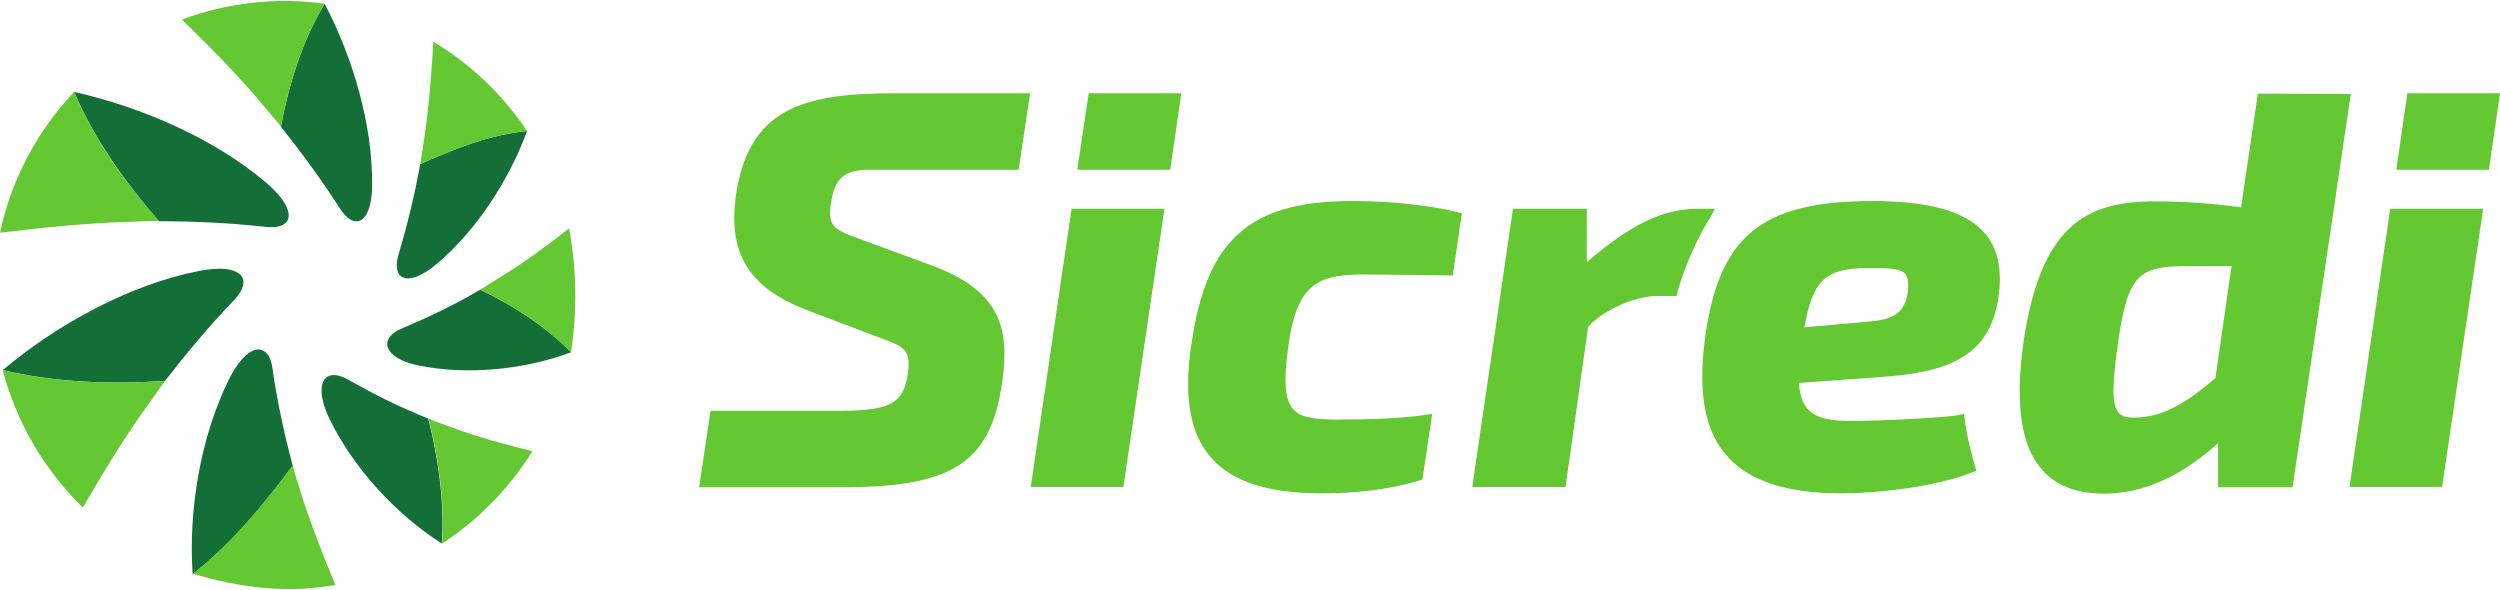
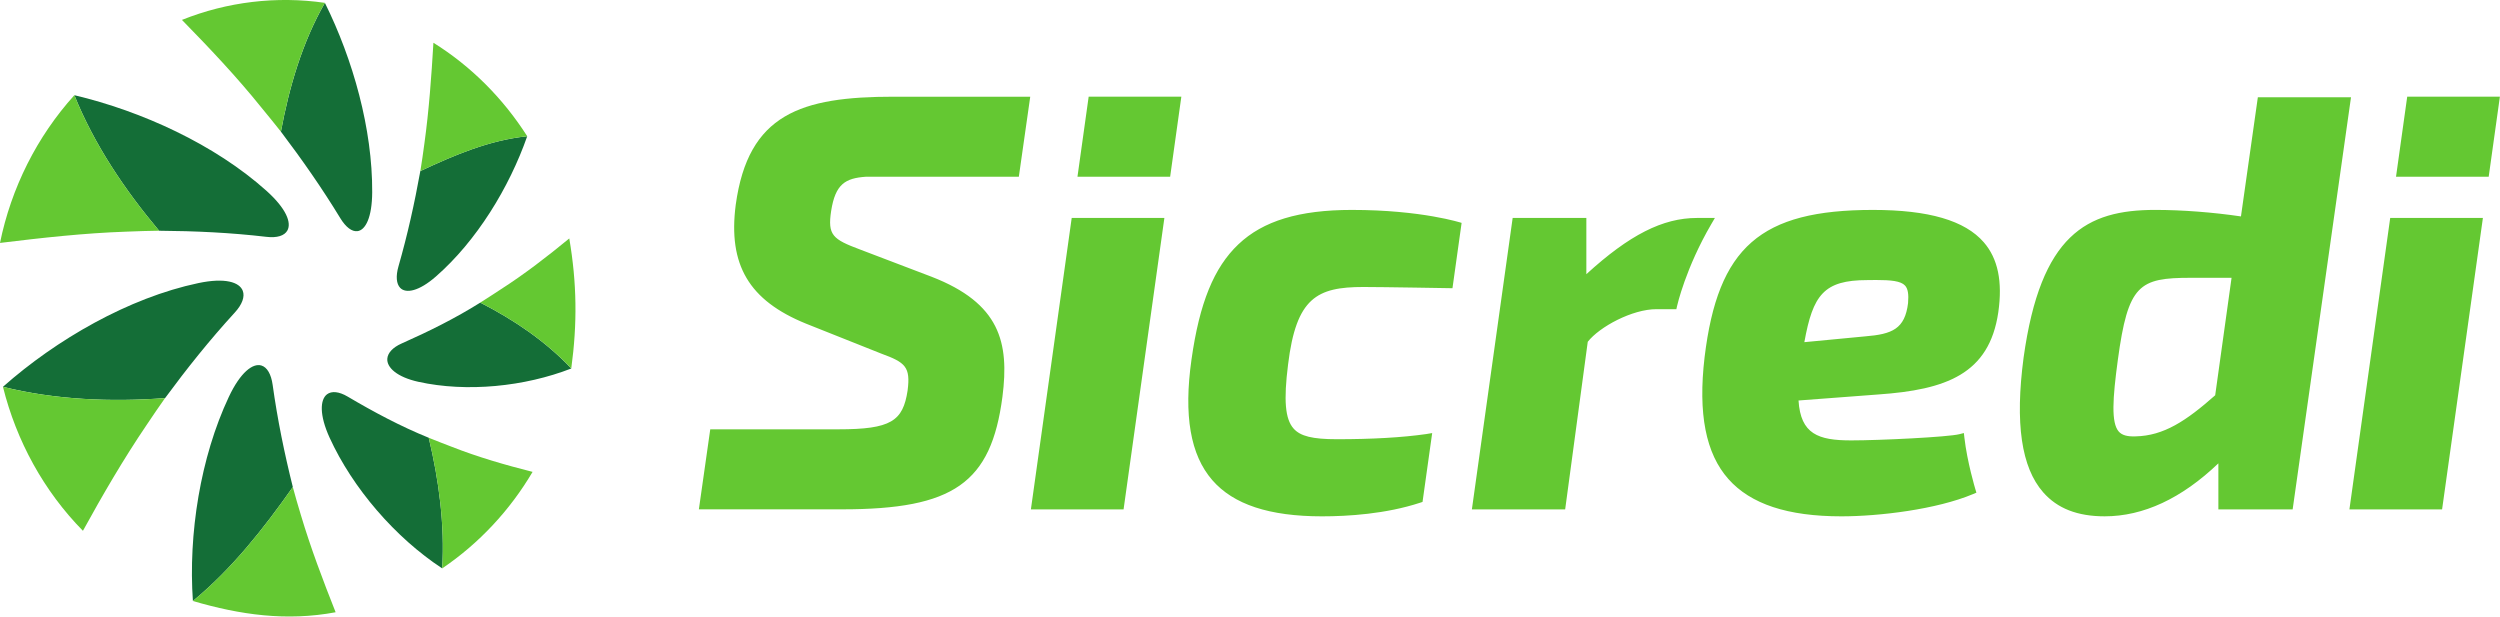
- <svg xmlns="http://www.w3.org/2000/svg" width="500" height="118" version="1.1">
-   <path d="m87.156 52.94c-3.435 2.829-5.994 3.3-7.139 2.155-0.741-0.741-0.875-2.222-0.337-4.108 1.818-5.994 3.232-12.056 4.377-18.184 6.87-3.031 13.739-5.859 21.35-6.6-3.569 9.765-10.102 19.935-18.251 26.737zm-3.502 20.137c-4.31-0.875-6.331-2.761-6.196-4.445 0.067-1.077 1.077-2.155 2.829-2.896 5.388-2.29 10.709-4.782 15.759-7.813 6.668 3.233 13.066 7.341 18.184 12.527-9.361 3.502-20.878 4.647-30.576 2.627zm-17.78 10.641c-2.088-4.31-1.886-7.273-0.539-8.284 0.943-0.673 2.425-0.539 4.108 0.404 5.253 2.963 10.574 5.657 16.231 7.88v0.067c2.02 8.082 3.233 16.568 2.694 24.919-9.361-5.927-17.847-15.355-22.494-24.987zm-20.137-7.745c2.357-4.715 4.849-6.533 6.533-5.994 1.145 0.337 1.953 1.616 2.222 3.704 0.943 6.6 2.357 13.066 4.041 19.464-5.859 7.88-12.123 15.49-20.003 21.686-0.875-12.729 1.549-27.344 7.207-38.86zm-6.062-21.754c5.321-1.078 8.217-0.202 8.89 1.482 0.404 1.077-0.135 2.559-1.616 4.176-4.984 5.186-9.564 10.641-13.941 16.298h-0.067c-10.708 0.741-21.888 0.337-32.395-2.155 10.708-9.025 25.188-17.039 39.13-19.8zm13.604-17.645c3.974 3.434 5.051 6.129 4.176 7.61-0.606 0.943-2.02 1.414-4.176 1.212-7.139-0.808-14.278-1.145-21.484-1.145-6.802-7.813-12.998-16.501-16.972-25.862 13.537 3.031 28.084 9.361 38.456 18.184zm21.148 0.269c0 4.849-1.347 7.274-2.963 7.409-1.077 0.135-2.29-0.741-3.435-2.492-3.637-5.657-7.61-11.113-11.853-16.433 1.616-8.486 4.243-17.107 8.755-24.582 5.657 10.843 9.564 24.044 9.496 36.099z" fill="#146e37" />
-   <path d="m56.172 25.261c1.616-8.419 4.243-17.039 8.755-24.515-9.631-1.347-19.531-0.202-28.556 3.165 5.523 5.388 10.978 10.843 15.894 16.703 0.574 0.695 1.189 1.417 1.796 2.13 0.746 0.876 1.479 1.738 2.111 2.518zm30.51-16.902c-0.404 6.465-0.875 12.864-1.818 19.194-0.112 0.702-0.224 1.462-0.337 2.222-0.157 1.064-0.314 2.128-0.471 3.032 6.869-3.031 13.739-5.859 21.349-6.6-4.782-7.206-11.18-13.335-18.723-17.847zm27.138 37.309c-4.378 3.435-8.89 6.802-13.672 9.698-0.609 0.366-1.246 0.773-1.88 1.177l-3.46e-4 3.46e-4c-0.766 0.489-1.527 0.976-2.228 1.381 6.668 3.232 13.066 7.341 18.184 12.527 1.212-8.553 1.145-16.231-0.404-24.784zm-23.51 39.802c5.253 1.953 10.709 3.435 16.163 4.782-4.512 7.274-10.708 13.672-18.049 18.454 0.539-8.351-0.673-16.837-2.694-24.919v-0.067c1.118 0.503 2.515 1.007 3.806 1.472l6.92e-4 3.46e-4h3.46e-4c0.263 0.095 0.522 0.188 0.773 0.279zm-23.231 31.519c-2.559-6.129-4.984-12.325-6.937-18.521-0.14-0.455-0.288-0.927-0.44-1.406v-1e-3l-3.45e-4 -3.45e-4v-3.46e-4c-0.431-1.366-0.877-2.784-1.176-3.98-5.859 7.88-12.123 15.49-19.935 21.686 9.429 2.761 18.656 3.973 28.488 2.222zm-37.775-35.624c-4.58 6.398-8.755 13.268-12.729 20.137-7.812-7.611-13.335-17.174-16.029-27.478 10.506 2.492 21.686 2.896 32.395 2.155h0.067c-0.687 0.929-1.447 2.005-2.206 3.079l-5.53e-4 1e-3 -6.57e-4 6.92e-4c-0.506 0.716-1.012 1.432-1.497 2.105zm-29.303-34.823c8.419-1.01 16.905-1.886 25.256-2.155 0.707-0.022 1.45-0.051 2.195-0.081h5.19e-4c1.529-0.061 3.07-0.121 4.337-0.121-6.87-7.745-12.998-16.433-16.972-25.794-7.476 7.88-12.594 17.713-14.817 28.152z" fill="#64c832" />
-   <path d="m147.16 39.264c-1.549 11.449 2.627 18.252 14.076 22.697l15.086 5.725c4.782 1.683 5.86 2.492 5.253 7.072-0.943 5.859-3.3 7.408-13.874 7.408h-25.593l-2.29 15.288h28.623c22.293 0 29.836-4.984 32.058-21.484 1.414-10.372-0.471-17.847-14.211-22.899l-14.278-5.253c-5.522-1.953-6.533-2.761-5.792-7.341 0.808-5.119 2.829-6.263 6.937-6.533h30.576l2.29-15.288h-27.276c-18.588 0-29.095 3.3-31.587 20.609zm86.88-5.321 2.223-15.288h-18.521l-2.29 15.288zm-9.361 63.442h-18.521l8.149-55.63h18.588zm45.666-57.176c-10.507 0-17.78 2.087-22.697 6.6-4.916 4.445-7.745 11.18-9.362 21.956-1.616 10.708-0.269 18.251 4.176 23.033 4.243 4.647 11.382 6.87 21.956 6.87 5.186 0 12.796-0.471 19.598-2.627l0.471-0.135 1.953-13.133-1.212 0.202c-4.782 0.673-10.776 0.943-17.847 0.943-4.849 0-7.341-0.539-8.688-2.02-1.683-1.818-2.02-5.388-1.077-12.258 1.616-12.729 5.792-14.749 15.086-14.749 3.772 0 17.848 0.202 17.848 0.202l1.818-12.46c-9e-3 9e-3 -0.159-0.028-0.447-0.099-1.851-0.458-9.392-2.325-21.576-2.325zm69.097 1.546h3.569l-0.673 1.212c-5.186 8.419-6.87 15.557-6.87 15.625l-0.135 0.606h-3.974c-4.849 0-11.382 3.368-13.739 6.196l-4.512 31.991h-18.656l8.149-55.63h14.749v10.709c8.621-7.476 15.288-10.709 22.091-10.709zm60.208 17.986c0.875-5.86-0.069-10.237-2.899-13.335-3.77-4.175-11.045-6.196-22.155-6.196-22.494 0-30.982 7.071-33.676 28.084-1.347 10.776 0.202 18.386 4.782 23.235 4.445 4.782 11.855 7.139 22.56 7.139 7.544 0 19.063-1.347 26.334-4.243l0.675-0.269-0.201-0.673c0-0.004-7e-3 -0.025-0.017-0.062-0.014-0.048-0.035-0.125-0.066-0.226-0.332-1.147-1.609-5.523-2.072-9.546l-0.135-0.875-0.875 0.202c-2.224 0.539-15.964 1.212-21.619 1.212-6.603 0-10.104-1.212-10.509-7.611l16.029-1.145c13.335-0.875 22.024-3.839 23.843-15.692zm-38.793 5.724c1.681-9.025 3.84-11.853 12.594-11.853h1.75c2.964 0 4.984 0.202 5.79 1.077 0.54 0.606 0.744 1.616 0.609 3.367-0.609 4.916-3.168 5.927-8.623 6.331zm87.348-23.98 3.366-22.764 18.589 0.067-11.65 78.663h-14.884v-8.823c-7.409 6.668-15.019 10.103-22.764 10.103-5.389 0-9.429-1.482-12.259-4.58-4.379-4.714-5.656-13.133-3.905-25.66 3.435-23.505 12.594-28.219 26.334-28.219 5.455 0 11.65 0.404 17.174 1.212zm-21.083 42.026c5.659-0.135 10.17-2.963 15.964-7.88l3.231-22.427h-8.146c-10.374 0-12.594 1.28-14.618 15.692-1.01 7.409-1.346 11.988 0.204 13.672 0.675 0.741 1.75 1.01 3.366 0.943zm70.655-49.568 2.224-15.288h-18.523l-2.221 15.288zm-9.36 63.442h-18.52l8.146-55.63h18.589z" fill="#64c832" />
+ <svg xmlns="http://www.w3.org/2000/svg" version="1.1" id="Layer_1" x="0px" y="0px" width="157px" height="38.717px" viewBox="0 0 157 38.717" enable-background="new 0 0 157 38.717" xml:space="preserve">
+   <g>
+     <path fill="#146E37" d="M23.374,12.07c-0.008,1.588-0.42,2.388-0.931,2.447c-0.334,0.04-0.72-0.237-1.07-0.812   c-1.146-1.882-2.4-3.677-3.732-5.438c0-0.003,0.002-0.007,0.003-0.011c0.517-2.779,1.344-5.613,2.759-8.078   C22.173,3.746,23.395,8.102,23.374,12.07 M16.729,11.978c1.251,1.121,1.594,2.017,1.314,2.504c-0.183,0.32-0.64,0.471-1.309,0.392   c-2.243-0.264-4.48-0.367-6.744-0.384c-0.002-0.003-0.005-0.007-0.007-0.01c-2.138-2.543-4.071-5.409-5.313-8.502   C8.905,6.981,13.489,9.076,16.729,11.978 M12.457,17.778c1.672-0.353,2.586-0.062,2.791,0.49c0.135,0.361-0.032,0.846-0.506,1.363   c-1.565,1.708-3,3.503-4.377,5.372h-0.013c-3.371,0.249-6.877,0.11-10.167-0.711C3.537,21.324,8.08,18.701,12.457,17.778    M14.367,24.932c0.731-1.556,1.512-2.141,2.049-1.978c0.353,0.106,0.612,0.533,0.707,1.219c0.301,2.166,0.736,4.289,1.267,6.415   c-0.002,0.002-0.005,0.006-0.007,0.01c-1.833,2.603-3.801,5.107-6.269,7.146C11.821,33.538,12.584,28.727,14.367,24.932    M20.699,27.486c-0.651-1.425-0.602-2.39-0.161-2.725c0.29-0.218,0.75-0.176,1.288,0.141c1.639,0.968,3.328,1.871,5.099,2.59   c0,0.002,0.001,0.006,0.002,0.01c0.637,2.661,1.007,5.453,0.844,8.193C24.823,33.763,22.147,30.655,20.699,27.486 M26.275,23.978   c-1.349-0.299-1.994-0.903-1.952-1.452c0.027-0.361,0.341-0.707,0.893-0.952c1.695-0.752,3.369-1.58,4.945-2.57   c0.002,0.002,0.006,0.003,0.008,0.004c2.088,1.066,4.095,2.419,5.708,4.133C32.944,24.283,29.312,24.649,26.275,23.978    M27.379,17.361c-1.068,0.935-1.89,1.093-2.25,0.713c-0.236-0.249-0.283-0.729-0.104-1.35c0.566-1.971,1.007-3.96,1.372-5.983   c0.003,0,0.007-0.002,0.01-0.003c2.151-1.008,4.313-1.932,6.702-2.182C31.98,11.781,29.934,15.127,27.379,17.361" />
+     <path fill="#64C832" d="M20.402,0.179c-1.415,2.464-2.242,5.298-2.759,8.077c-0.001,0.004-0.002,0.007-0.003,0.011   c-0.355-0.462-0.826-1.018-1.234-1.525c-1.545-1.923-3.252-3.725-4.98-5.492C14.262,0.112,17.377-0.261,20.402,0.179 M0,15.256   c2.644-0.323,5.3-0.618,7.931-0.708c0.68-0.023,1.451-0.058,2.06-0.059c-0.003-0.003-0.005-0.007-0.008-0.01   c-2.137-2.543-4.07-5.408-5.313-8.501C2.313,8.583,0.702,11.817,0,15.256 M5.208,33.334c1.244-2.266,2.553-4.512,3.987-6.628   c0.381-0.562,0.809-1.207,1.168-1.704c-0.004,0.001-0.008,0.001-0.012,0.001c-3.37,0.249-6.876,0.11-10.165-0.71   C1.028,27.684,2.753,30.841,5.208,33.334 M21.077,38.449c-0.8-2.018-1.568-4.048-2.179-6.095c-0.17-0.569-0.369-1.231-0.509-1.767   c-0.002,0.004-0.005,0.006-0.007,0.01c-1.833,2.603-3.801,5.107-6.269,7.146C15.093,38.615,17.988,39.026,21.077,38.449    M33.446,29.634c-1.719-0.435-3.431-0.929-5.076-1.576c-0.468-0.187-1.013-0.382-1.446-0.565c0,0.002,0.001,0.006,0.002,0.01   c0.637,2.661,1.007,5.453,0.844,8.191C30.086,34.128,32.028,32.04,33.446,29.634 M35.751,14.974   c-1.38,1.134-2.799,2.234-4.299,3.195c-0.418,0.269-0.895,0.593-1.292,0.834c0.002,0.002,0.005,0.003,0.008,0.004   c2.088,1.066,4.094,2.418,5.708,4.131C36.26,20.307,36.229,17.791,35.751,14.974 M27.219,2.685   c-0.126,2.121-0.279,4.246-0.566,6.321c-0.077,0.563-0.166,1.219-0.254,1.736c0.003-0.001,0.006-0.003,0.009-0.004   c2.152-1.007,4.312-1.931,6.701-2.182C31.607,6.194,29.596,4.166,27.219,2.685" />
+     <path fill="#64C832" d="M147.643,6.108l-3.665,25.883h-4.664v-2.893c-2.311,2.209-4.71,3.327-7.143,3.327   c-1.708,0-2.97-0.494-3.859-1.508c-1.373-1.566-1.775-4.331-1.231-8.455c1.074-7.729,3.958-9.28,8.266-9.28   c1.702,0,3.651,0.153,5.385,0.409l1.061-7.484H147.643z M137.583,17.446c-3.248,0-3.941,0.413-4.583,5.157   c-0.329,2.432-0.425,3.947,0.057,4.498c0.2,0.229,0.538,0.324,1.052,0.303c1.775-0.035,3.185-0.972,5.005-2.581l1.028-7.376   H137.583z M84.896,13.183c-3.31,0-5.575,0.688-7.128,2.163c-1.535,1.458-2.442,3.687-2.941,7.224   c-0.5,3.517-0.073,5.996,1.305,7.582c1.327,1.529,3.581,2.274,6.888,2.274c1.625,0,4.013-0.148,6.164-0.855l0.151-0.05l0.606-4.324   l-0.387,0.064c-1.495,0.214-3.378,0.322-5.596,0.322c-1.533,0-2.297-0.188-2.723-0.672c-0.529-0.599-0.628-1.764-0.344-4.023   c0.51-4.188,1.811-4.865,4.728-4.865c1.182,0,5.596,0.077,5.596,0.077l0.574-4.103C91.786,13.998,89.314,13.183,84.896,13.183    M124.582,15.215c0.888,1.025,1.187,2.462,0.911,4.395c-0.569,3.896-3.301,4.864-7.525,5.162l-5.021,0.379   c0.135,2.11,1.235,2.506,3.307,2.506c1.786,0,6.091-0.21,6.794-0.39l0.283-0.072l0.033,0.29c0.174,1.529,0.683,3.218,0.688,3.236   l0.066,0.219l-0.212,0.089c-2.285,0.961-5.886,1.397-8.267,1.397c-3.373,0-5.694-0.767-7.093-2.34   c-1.426-1.604-1.916-4.107-1.498-7.655c0.838-6.915,3.508-9.248,10.577-9.248C121.12,13.183,123.395,13.847,124.582,15.215    M117.131,21.124c1.705-0.137,2.497-0.47,2.695-2.087c0.048-0.563-0.009-0.907-0.19-1.104c-0.266-0.29-0.894-0.349-1.822-0.349   c-0.171,0-0.354,0.002-0.547,0.006c-2.74,0-3.417,0.935-3.954,3.898L117.131,21.124z M107.695,13.688h-1.129   c-2.142,0-4.239,1.061-6.943,3.531v-3.531h-4.628l-2.561,18.303h5.858l1.419-10.527c0.738-0.939,2.79-2.048,4.315-2.048h1.25   l0.044-0.199c0.005-0.024,0.533-2.376,2.15-5.145L107.695,13.688z M46.204,12.858c-0.49,3.777,0.83,6.01,4.416,7.468l4.735,1.885   c1.503,0.55,1.835,0.83,1.642,2.317c-0.292,1.919-1.039,2.433-4.35,2.433h-8.043l-0.715,5.025h8.994   c7.007,0,9.359-1.651,10.07-7.068c0.438-3.419-0.154-5.874-4.457-7.541l-4.476-1.705c-1.734-0.647-2.054-0.907-1.824-2.425   c0.265-1.691,0.889-2.058,2.188-2.148h9.599l0.716-5.026h-8.568C50.297,6.072,46.989,7.153,46.204,12.858 M64.74,31.991h5.82   l2.563-18.303h-5.82L64.74,31.991z M73.485,11.098l0.703-5.026h-5.82l-0.703,5.026H73.485z M147.543,31.991h5.82l2.563-18.303   h-5.821L147.543,31.991z M156.29,11.098l0.703-5.026h-5.82l-0.703,5.026H156.29z" />
+   </g>
</svg>
